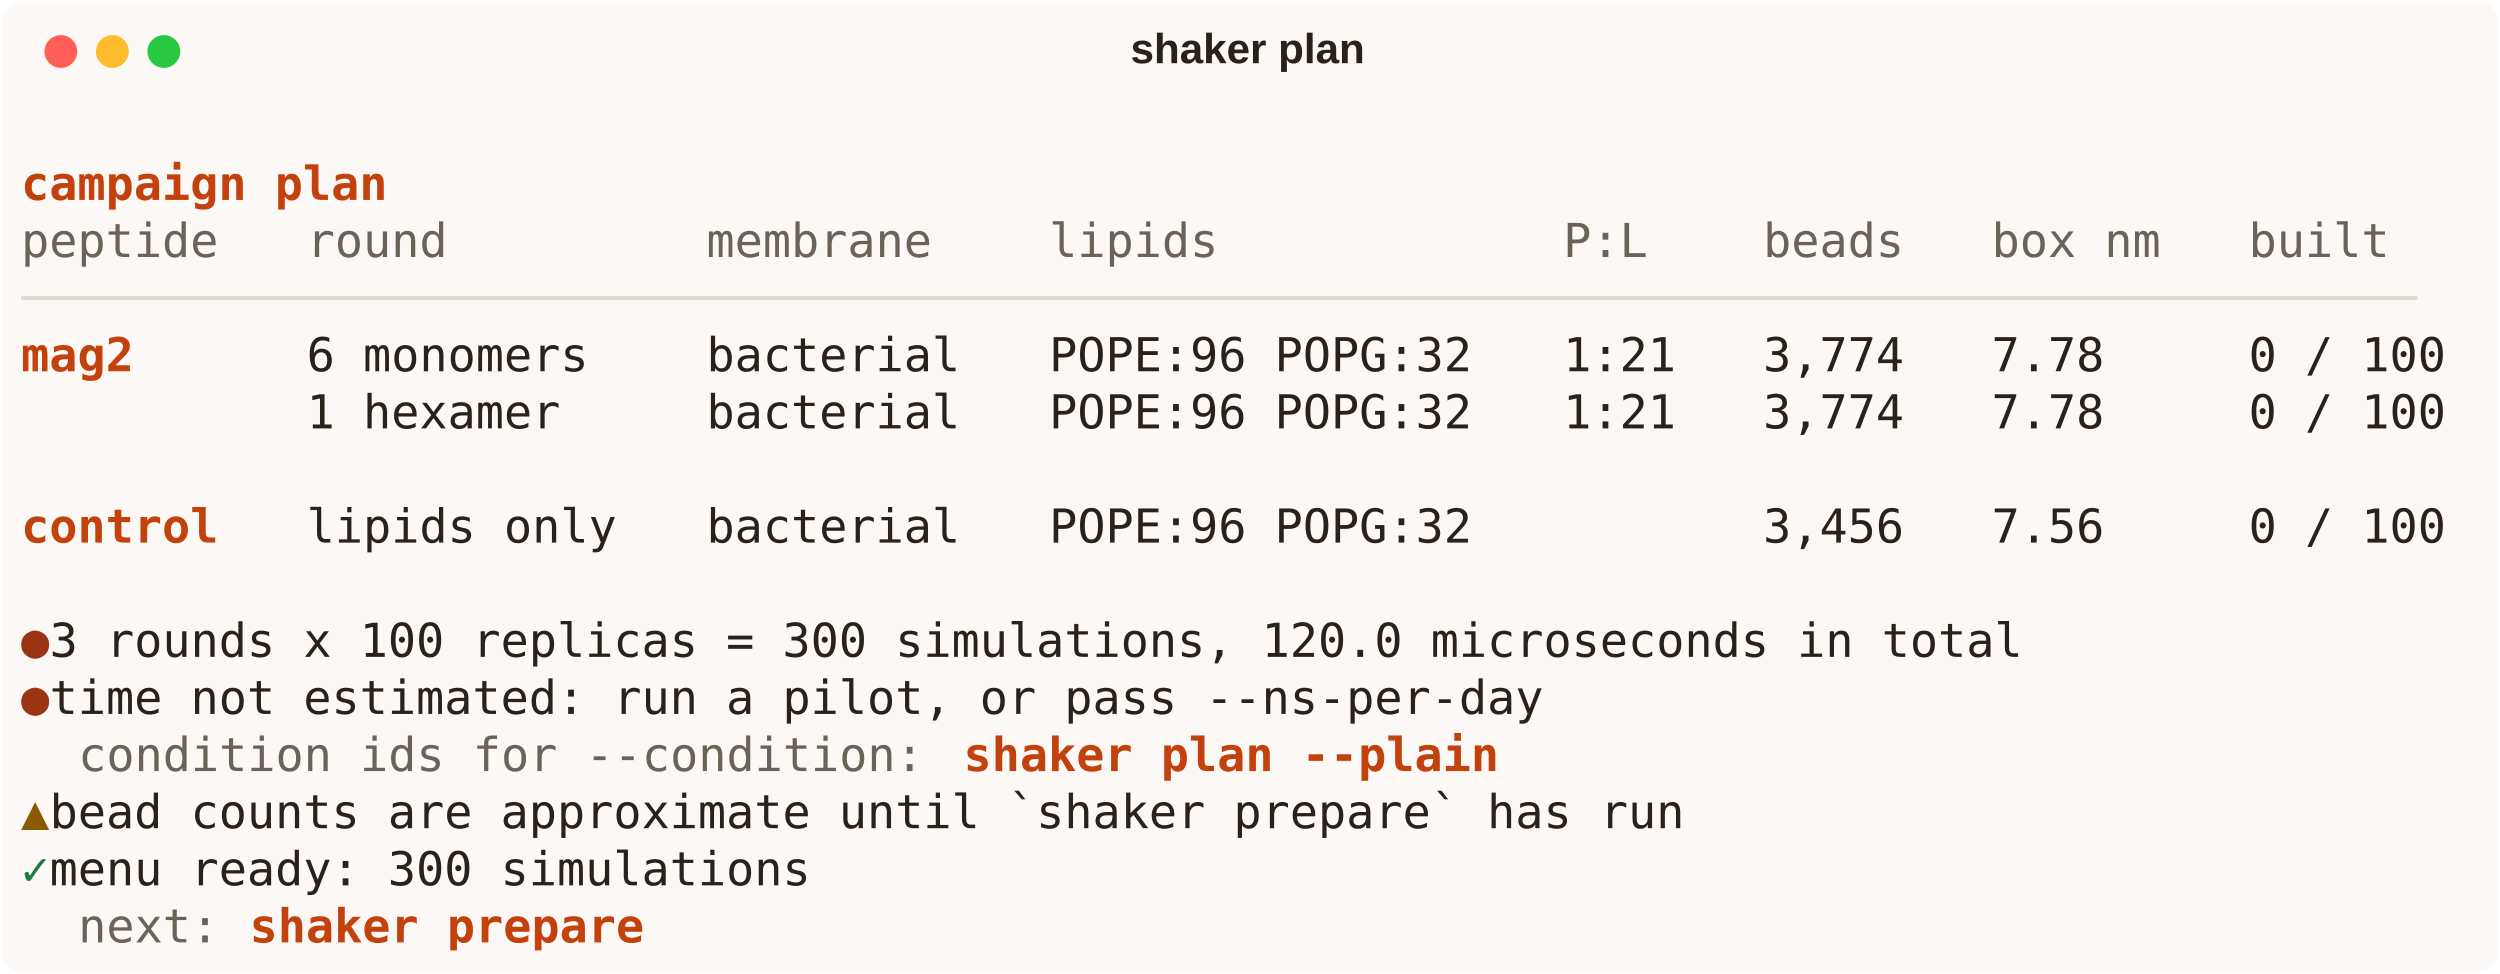
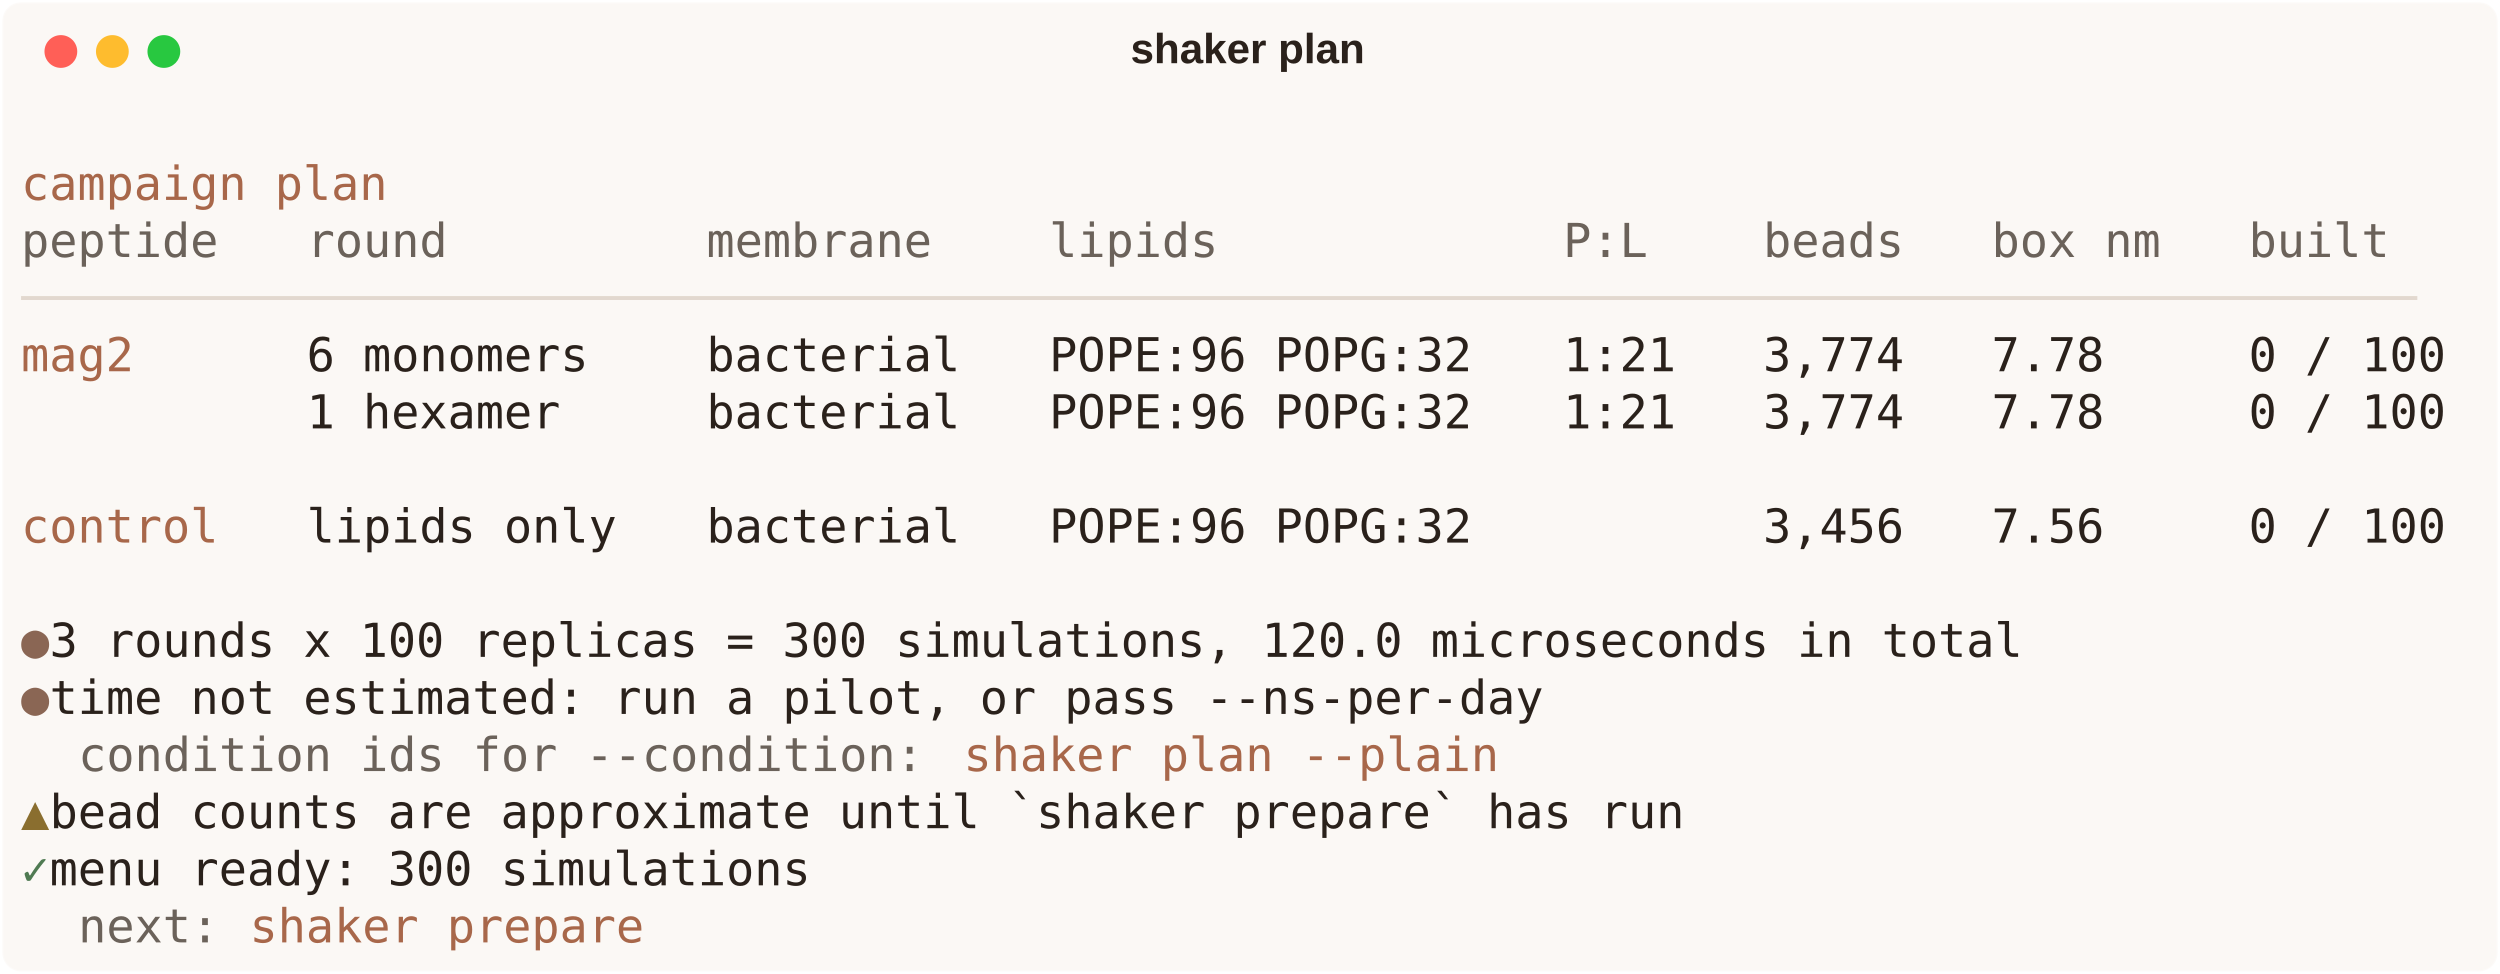
<svg xmlns="http://www.w3.org/2000/svg" class="rich-terminal" viewBox="0 0 1068 416.0">
  <style>

    @font-face {
        font-family: "Fira Code";
        src: local("FiraCode-Regular"),
                url("https://cdnjs.cloudflare.com/ajax/libs/firacode/6.2.0/woff2/FiraCode-Regular.woff2") format("woff2"),
                url("https://cdnjs.cloudflare.com/ajax/libs/firacode/6.2.0/woff/FiraCode-Regular.woff") format("woff");
        font-style: normal;
        font-weight: 400;
    }
    @font-face {
        font-family: "Fira Code";
        src: local("FiraCode-Bold"),
                url("https://cdnjs.cloudflare.com/ajax/libs/firacode/6.2.0/woff2/FiraCode-Bold.woff2") format("woff2"),
                url("https://cdnjs.cloudflare.com/ajax/libs/firacode/6.2.0/woff/FiraCode-Bold.woff") format("woff");
        font-style: bold;
        font-weight: 700;
    }

-     .terminal-569748766-matrix {
+     .terminal-2481624270-matrix {
        font-family: Fira Code, monospace;
        font-size: 20px;
        line-height: 24.4px;
        font-variant-east-asian: full-width;
    }

-     .terminal-569748766-title {
+     .terminal-2481624270-title {
        font-size: 18px;
        font-weight: bold;
        font-family: arial;
    }

-     .terminal-569748766-r1 { fill: #2a211b }
- .terminal-569748766-r2 { fill: #c2410c;font-weight: bold }
- .terminal-569748766-r3 { fill: #6b625a }
- .terminal-569748766-r4 { fill: #e2d8cf }
- .terminal-569748766-r5 { fill: #9a3412 }
- .terminal-569748766-r6 { fill: #8a5a00;font-weight: bold }
- .terminal-569748766-r7 { fill: #1b7a3e;font-weight: bold }
+     .terminal-2481624270-r1 { fill: #2a211b }
+ .terminal-2481624270-r2 { fill: #a8674a }
+ .terminal-2481624270-r3 { fill: #6b625a }
+ .terminal-2481624270-r4 { fill: #e2d8cf }
+ .terminal-2481624270-r5 { fill: #8a6654 }
+ .terminal-2481624270-r6 { fill: #8a6e2f }
+ .terminal-2481624270-r7 { fill: #4f7a52 }
    </style>
  <defs>
-     <clipPath id="terminal-569748766-clip-terminal">
+     <clipPath id="terminal-2481624270-clip-terminal">
      <rect x="0" y="0" width="1048.2" height="365.0" />
    </clipPath>
-     <clipPath id="terminal-569748766-line-0">
+     <clipPath id="terminal-2481624270-line-0">
      <rect x="0" y="1.5" width="1049.2" height="24.65" />
    </clipPath>
-     <clipPath id="terminal-569748766-line-1">
+     <clipPath id="terminal-2481624270-line-1">
      <rect x="0" y="25.9" width="1049.2" height="24.65" />
    </clipPath>
-     <clipPath id="terminal-569748766-line-2">
+     <clipPath id="terminal-2481624270-line-2">
      <rect x="0" y="50.3" width="1049.2" height="24.65" />
    </clipPath>
-     <clipPath id="terminal-569748766-line-3">
+     <clipPath id="terminal-2481624270-line-3">
      <rect x="0" y="74.7" width="1049.2" height="24.65" />
    </clipPath>
-     <clipPath id="terminal-569748766-line-4">
+     <clipPath id="terminal-2481624270-line-4">
      <rect x="0" y="99.1" width="1049.2" height="24.65" />
    </clipPath>
-     <clipPath id="terminal-569748766-line-5">
+     <clipPath id="terminal-2481624270-line-5">
      <rect x="0" y="123.5" width="1049.2" height="24.65" />
    </clipPath>
-     <clipPath id="terminal-569748766-line-6">
+     <clipPath id="terminal-2481624270-line-6">
      <rect x="0" y="147.9" width="1049.2" height="24.65" />
    </clipPath>
-     <clipPath id="terminal-569748766-line-7">
+     <clipPath id="terminal-2481624270-line-7">
      <rect x="0" y="172.3" width="1049.2" height="24.65" />
    </clipPath>
-     <clipPath id="terminal-569748766-line-8">
+     <clipPath id="terminal-2481624270-line-8">
      <rect x="0" y="196.7" width="1049.2" height="24.65" />
    </clipPath>
-     <clipPath id="terminal-569748766-line-9">
+     <clipPath id="terminal-2481624270-line-9">
      <rect x="0" y="221.1" width="1049.2" height="24.65" />
    </clipPath>
-     <clipPath id="terminal-569748766-line-10">
+     <clipPath id="terminal-2481624270-line-10">
      <rect x="0" y="245.5" width="1049.2" height="24.65" />
    </clipPath>
-     <clipPath id="terminal-569748766-line-11">
+     <clipPath id="terminal-2481624270-line-11">
      <rect x="0" y="269.9" width="1049.2" height="24.65" />
    </clipPath>
-     <clipPath id="terminal-569748766-line-12">
+     <clipPath id="terminal-2481624270-line-12">
      <rect x="0" y="294.3" width="1049.2" height="24.65" />
    </clipPath>
-     <clipPath id="terminal-569748766-line-13">
+     <clipPath id="terminal-2481624270-line-13">
      <rect x="0" y="318.7" width="1049.2" height="24.65" />
    </clipPath>
  </defs>
  <rect fill="#fbf8f5" stroke="rgba(255,255,255,0.35)" stroke-width="1" x="1" y="1" width="1066" height="414" rx="8" />
-   <text class="terminal-569748766-title" fill="#2a211b" text-anchor="middle" x="533" y="27">shaker plan</text>
+   <text class="terminal-2481624270-title" fill="#2a211b" text-anchor="middle" x="533" y="27">shaker plan</text>
  <g transform="translate(26,22)">
    <circle cx="0" cy="0" r="7" fill="#ff5f57" />
    <circle cx="22" cy="0" r="7" fill="#febc2e" />
    <circle cx="44" cy="0" r="7" fill="#28c840" />
  </g>
-   <g transform="translate(9, 41)" clip-path="url(#terminal-569748766-clip-terminal)">
-     <g class="terminal-569748766-matrix">
-       <text class="terminal-569748766-r1" x="1049.2" y="20" textLength="12.2" clip-path="url(#terminal-569748766-line-0)">
+   <g transform="translate(9, 41)" clip-path="url(#terminal-2481624270-clip-terminal)">
+     <g class="terminal-2481624270-matrix">
+       <text class="terminal-2481624270-r1" x="1049.2" y="20" textLength="12.2" clip-path="url(#terminal-2481624270-line-0)">
</text>
-       <text class="terminal-569748766-r2" x="0" y="44.4" textLength="1037" clip-path="url(#terminal-569748766-line-1)">campaign plan                                                                        </text>
-       <text class="terminal-569748766-r1" x="1049.2" y="44.4" textLength="12.2" clip-path="url(#terminal-569748766-line-1)">
+       <text class="terminal-2481624270-r2" x="0" y="44.4" textLength="1037" clip-path="url(#terminal-2481624270-line-1)">campaign plan                                                                        </text>
+       <text class="terminal-2481624270-r1" x="1049.2" y="44.4" textLength="12.2" clip-path="url(#terminal-2481624270-line-1)">
</text>
-       <text class="terminal-569748766-r3" x="0" y="68.8" textLength="85.4" clip-path="url(#terminal-569748766-line-2)">peptide</text>
-       <text class="terminal-569748766-r3" x="122" y="68.8" textLength="134.2" clip-path="url(#terminal-569748766-line-2)">round      </text>
-       <text class="terminal-569748766-r3" x="292.8" y="68.8" textLength="109.8" clip-path="url(#terminal-569748766-line-2)">membrane </text>
-       <text class="terminal-569748766-r3" x="439.2" y="68.8" textLength="183" clip-path="url(#terminal-569748766-line-2)">lipids         </text>
-       <text class="terminal-569748766-r3" x="658.8" y="68.8" textLength="48.8" clip-path="url(#terminal-569748766-line-2)"> P:L</text>
-       <text class="terminal-569748766-r3" x="744.2" y="68.8" textLength="61" clip-path="url(#terminal-569748766-line-2)">beads</text>
-       <text class="terminal-569748766-r3" x="841.8" y="68.8" textLength="73.2" clip-path="url(#terminal-569748766-line-2)">box nm</text>
-       <text class="terminal-569748766-r3" x="951.6" y="68.8" textLength="85.4" clip-path="url(#terminal-569748766-line-2)">  built</text>
-       <text class="terminal-569748766-r1" x="1049.2" y="68.8" textLength="12.2" clip-path="url(#terminal-569748766-line-2)">
+       <text class="terminal-2481624270-r3" x="0" y="68.8" textLength="85.4" clip-path="url(#terminal-2481624270-line-2)">peptide</text>
+       <text class="terminal-2481624270-r3" x="122" y="68.8" textLength="134.2" clip-path="url(#terminal-2481624270-line-2)">round      </text>
+       <text class="terminal-2481624270-r3" x="292.8" y="68.8" textLength="109.8" clip-path="url(#terminal-2481624270-line-2)">membrane </text>
+       <text class="terminal-2481624270-r3" x="439.2" y="68.8" textLength="183" clip-path="url(#terminal-2481624270-line-2)">lipids         </text>
+       <text class="terminal-2481624270-r3" x="658.8" y="68.8" textLength="48.8" clip-path="url(#terminal-2481624270-line-2)"> P:L</text>
+       <text class="terminal-2481624270-r3" x="744.2" y="68.8" textLength="61" clip-path="url(#terminal-2481624270-line-2)">beads</text>
+       <text class="terminal-2481624270-r3" x="841.8" y="68.8" textLength="73.2" clip-path="url(#terminal-2481624270-line-2)">box nm</text>
+       <text class="terminal-2481624270-r3" x="951.6" y="68.8" textLength="85.4" clip-path="url(#terminal-2481624270-line-2)">  built</text>
+       <text class="terminal-2481624270-r1" x="1049.2" y="68.8" textLength="12.2" clip-path="url(#terminal-2481624270-line-2)">
</text>
-       <text class="terminal-569748766-r4" x="0" y="93.2" textLength="1037" clip-path="url(#terminal-569748766-line-3)">─────────────────────────────────────────────────────────────────────────────────────</text>
-       <text class="terminal-569748766-r1" x="1049.2" y="93.2" textLength="12.2" clip-path="url(#terminal-569748766-line-3)">
+       <text class="terminal-2481624270-r4" x="0" y="93.2" textLength="1037" clip-path="url(#terminal-2481624270-line-3)">─────────────────────────────────────────────────────────────────────────────────────</text>
+       <text class="terminal-2481624270-r1" x="1049.2" y="93.2" textLength="12.2" clip-path="url(#terminal-2481624270-line-3)">
</text>
-       <text class="terminal-569748766-r2" x="0" y="117.6" textLength="85.4" clip-path="url(#terminal-569748766-line-4)">mag2   </text>
-       <text class="terminal-569748766-r1" x="122" y="117.6" textLength="158.6" clip-path="url(#terminal-569748766-line-4)">6 monomers   </text>
-       <text class="terminal-569748766-r1" x="292.8" y="117.6" textLength="134.2" clip-path="url(#terminal-569748766-line-4)">bacterial  </text>
-       <text class="terminal-569748766-r1" x="439.2" y="117.6" textLength="207.4" clip-path="url(#terminal-569748766-line-4)">POPE:96 POPG:32  </text>
-       <text class="terminal-569748766-r1" x="658.8" y="117.6" textLength="73.2" clip-path="url(#terminal-569748766-line-4)">1:21  </text>
-       <text class="terminal-569748766-r1" x="744.2" y="117.6" textLength="85.4" clip-path="url(#terminal-569748766-line-4)">3,774  </text>
-       <text class="terminal-569748766-r1" x="841.8" y="117.6" textLength="97.6" clip-path="url(#terminal-569748766-line-4)">  7.78  </text>
-       <text class="terminal-569748766-r1" x="951.6" y="117.6" textLength="85.4" clip-path="url(#terminal-569748766-line-4)">0 / 100</text>
-       <text class="terminal-569748766-r1" x="1049.2" y="117.6" textLength="12.2" clip-path="url(#terminal-569748766-line-4)">
+       <text class="terminal-2481624270-r2" x="0" y="117.6" textLength="85.4" clip-path="url(#terminal-2481624270-line-4)">mag2   </text>
+       <text class="terminal-2481624270-r1" x="122" y="117.6" textLength="158.6" clip-path="url(#terminal-2481624270-line-4)">6 monomers   </text>
+       <text class="terminal-2481624270-r1" x="292.8" y="117.6" textLength="134.2" clip-path="url(#terminal-2481624270-line-4)">bacterial  </text>
+       <text class="terminal-2481624270-r1" x="439.2" y="117.6" textLength="207.4" clip-path="url(#terminal-2481624270-line-4)">POPE:96 POPG:32  </text>
+       <text class="terminal-2481624270-r1" x="658.8" y="117.6" textLength="73.2" clip-path="url(#terminal-2481624270-line-4)">1:21  </text>
+       <text class="terminal-2481624270-r1" x="744.2" y="117.6" textLength="85.4" clip-path="url(#terminal-2481624270-line-4)">3,774  </text>
+       <text class="terminal-2481624270-r1" x="841.8" y="117.6" textLength="97.6" clip-path="url(#terminal-2481624270-line-4)">  7.78  </text>
+       <text class="terminal-2481624270-r1" x="951.6" y="117.6" textLength="85.4" clip-path="url(#terminal-2481624270-line-4)">0 / 100</text>
+       <text class="terminal-2481624270-r1" x="1049.2" y="117.6" textLength="12.2" clip-path="url(#terminal-2481624270-line-4)">
</text>
-       <text class="terminal-569748766-r1" x="122" y="142" textLength="158.6" clip-path="url(#terminal-569748766-line-5)">1 hexamer    </text>
-       <text class="terminal-569748766-r1" x="292.8" y="142" textLength="134.2" clip-path="url(#terminal-569748766-line-5)">bacterial  </text>
-       <text class="terminal-569748766-r1" x="439.2" y="142" textLength="207.4" clip-path="url(#terminal-569748766-line-5)">POPE:96 POPG:32  </text>
-       <text class="terminal-569748766-r1" x="658.8" y="142" textLength="73.2" clip-path="url(#terminal-569748766-line-5)">1:21  </text>
-       <text class="terminal-569748766-r1" x="744.2" y="142" textLength="85.4" clip-path="url(#terminal-569748766-line-5)">3,774  </text>
-       <text class="terminal-569748766-r1" x="841.8" y="142" textLength="97.6" clip-path="url(#terminal-569748766-line-5)">  7.78  </text>
-       <text class="terminal-569748766-r1" x="951.6" y="142" textLength="85.4" clip-path="url(#terminal-569748766-line-5)">0 / 100</text>
-       <text class="terminal-569748766-r1" x="1049.2" y="142" textLength="12.2" clip-path="url(#terminal-569748766-line-5)">
+       <text class="terminal-2481624270-r1" x="122" y="142" textLength="158.6" clip-path="url(#terminal-2481624270-line-5)">1 hexamer    </text>
+       <text class="terminal-2481624270-r1" x="292.8" y="142" textLength="134.2" clip-path="url(#terminal-2481624270-line-5)">bacterial  </text>
+       <text class="terminal-2481624270-r1" x="439.2" y="142" textLength="207.4" clip-path="url(#terminal-2481624270-line-5)">POPE:96 POPG:32  </text>
+       <text class="terminal-2481624270-r1" x="658.8" y="142" textLength="73.2" clip-path="url(#terminal-2481624270-line-5)">1:21  </text>
+       <text class="terminal-2481624270-r1" x="744.2" y="142" textLength="85.4" clip-path="url(#terminal-2481624270-line-5)">3,774  </text>
+       <text class="terminal-2481624270-r1" x="841.8" y="142" textLength="97.6" clip-path="url(#terminal-2481624270-line-5)">  7.78  </text>
+       <text class="terminal-2481624270-r1" x="951.6" y="142" textLength="85.4" clip-path="url(#terminal-2481624270-line-5)">0 / 100</text>
+       <text class="terminal-2481624270-r1" x="1049.2" y="142" textLength="12.2" clip-path="url(#terminal-2481624270-line-5)">
</text>
-       <text class="terminal-569748766-r1" x="1049.2" y="166.4" textLength="12.2" clip-path="url(#terminal-569748766-line-6)">
+       <text class="terminal-2481624270-r1" x="1049.2" y="166.4" textLength="12.2" clip-path="url(#terminal-2481624270-line-6)">
</text>
-       <text class="terminal-569748766-r2" x="0" y="190.8" textLength="85.4" clip-path="url(#terminal-569748766-line-7)">control</text>
-       <text class="terminal-569748766-r1" x="122" y="190.8" textLength="158.6" clip-path="url(#terminal-569748766-line-7)">lipids only  </text>
-       <text class="terminal-569748766-r1" x="292.8" y="190.8" textLength="134.2" clip-path="url(#terminal-569748766-line-7)">bacterial  </text>
-       <text class="terminal-569748766-r1" x="439.2" y="190.8" textLength="207.4" clip-path="url(#terminal-569748766-line-7)">POPE:96 POPG:32  </text>
-       <text class="terminal-569748766-r1" x="744.2" y="190.8" textLength="85.4" clip-path="url(#terminal-569748766-line-7)">3,456  </text>
-       <text class="terminal-569748766-r1" x="841.8" y="190.8" textLength="97.6" clip-path="url(#terminal-569748766-line-7)">  7.56  </text>
-       <text class="terminal-569748766-r1" x="951.6" y="190.8" textLength="85.4" clip-path="url(#terminal-569748766-line-7)">0 / 100</text>
-       <text class="terminal-569748766-r1" x="1049.2" y="190.8" textLength="12.2" clip-path="url(#terminal-569748766-line-7)">
+       <text class="terminal-2481624270-r2" x="0" y="190.8" textLength="85.4" clip-path="url(#terminal-2481624270-line-7)">control</text>
+       <text class="terminal-2481624270-r1" x="122" y="190.8" textLength="158.6" clip-path="url(#terminal-2481624270-line-7)">lipids only  </text>
+       <text class="terminal-2481624270-r1" x="292.8" y="190.8" textLength="134.2" clip-path="url(#terminal-2481624270-line-7)">bacterial  </text>
+       <text class="terminal-2481624270-r1" x="439.2" y="190.8" textLength="207.4" clip-path="url(#terminal-2481624270-line-7)">POPE:96 POPG:32  </text>
+       <text class="terminal-2481624270-r1" x="744.2" y="190.8" textLength="85.4" clip-path="url(#terminal-2481624270-line-7)">3,456  </text>
+       <text class="terminal-2481624270-r1" x="841.8" y="190.8" textLength="97.6" clip-path="url(#terminal-2481624270-line-7)">  7.56  </text>
+       <text class="terminal-2481624270-r1" x="951.6" y="190.8" textLength="85.4" clip-path="url(#terminal-2481624270-line-7)">0 / 100</text>
+       <text class="terminal-2481624270-r1" x="1049.2" y="190.8" textLength="12.2" clip-path="url(#terminal-2481624270-line-7)">
</text>
-       <text class="terminal-569748766-r1" x="1049.2" y="215.2" textLength="12.2" clip-path="url(#terminal-569748766-line-8)">
+       <text class="terminal-2481624270-r1" x="1049.2" y="215.2" textLength="12.2" clip-path="url(#terminal-2481624270-line-8)">
</text>
-       <text class="terminal-569748766-r5" x="0" y="239.6" textLength="12.2" clip-path="url(#terminal-569748766-line-9)">●</text>
-       <text class="terminal-569748766-r1" x="12.2" y="239.6" textLength="866.2" clip-path="url(#terminal-569748766-line-9)"> 3 rounds x 100 replicas = 300 simulations, 120.0 microseconds in total</text>
-       <text class="terminal-569748766-r1" x="1049.2" y="239.6" textLength="12.2" clip-path="url(#terminal-569748766-line-9)">
+       <text class="terminal-2481624270-r5" x="0" y="239.6" textLength="12.2" clip-path="url(#terminal-2481624270-line-9)">●</text>
+       <text class="terminal-2481624270-r1" x="12.2" y="239.6" textLength="866.2" clip-path="url(#terminal-2481624270-line-9)"> 3 rounds x 100 replicas = 300 simulations, 120.0 microseconds in total</text>
+       <text class="terminal-2481624270-r1" x="1049.2" y="239.6" textLength="12.2" clip-path="url(#terminal-2481624270-line-9)">
</text>
-       <text class="terminal-569748766-r5" x="0" y="264" textLength="12.2" clip-path="url(#terminal-569748766-line-10)">●</text>
-       <text class="terminal-569748766-r1" x="12.2" y="264" textLength="658.8" clip-path="url(#terminal-569748766-line-10)"> time not estimated: run a pilot, or pass --ns-per-day</text>
-       <text class="terminal-569748766-r1" x="1049.2" y="264" textLength="12.2" clip-path="url(#terminal-569748766-line-10)">
+       <text class="terminal-2481624270-r5" x="0" y="264" textLength="12.2" clip-path="url(#terminal-2481624270-line-10)">●</text>
+       <text class="terminal-2481624270-r1" x="12.2" y="264" textLength="658.8" clip-path="url(#terminal-2481624270-line-10)"> time not estimated: run a pilot, or pass --ns-per-day</text>
+       <text class="terminal-2481624270-r1" x="1049.2" y="264" textLength="12.2" clip-path="url(#terminal-2481624270-line-10)">
</text>
-       <text class="terminal-569748766-r3" x="24.4" y="288.4" textLength="366" clip-path="url(#terminal-569748766-line-11)">condition ids for --condition:</text>
-       <text class="terminal-569748766-r2" x="402.6" y="288.4" textLength="231.8" clip-path="url(#terminal-569748766-line-11)">shaker plan --plain</text>
-       <text class="terminal-569748766-r1" x="1049.2" y="288.4" textLength="12.2" clip-path="url(#terminal-569748766-line-11)">
+       <text class="terminal-2481624270-r3" x="24.4" y="288.4" textLength="366" clip-path="url(#terminal-2481624270-line-11)">condition ids for --condition:</text>
+       <text class="terminal-2481624270-r2" x="402.6" y="288.4" textLength="231.8" clip-path="url(#terminal-2481624270-line-11)">shaker plan --plain</text>
+       <text class="terminal-2481624270-r1" x="1049.2" y="288.4" textLength="12.2" clip-path="url(#terminal-2481624270-line-11)">
</text>
-       <text class="terminal-569748766-r6" x="0" y="312.8" textLength="12.2" clip-path="url(#terminal-569748766-line-12)">▲</text>
-       <text class="terminal-569748766-r1" x="12.2" y="312.8" textLength="719.8" clip-path="url(#terminal-569748766-line-12)"> bead counts are approximate until `shaker prepare` has run</text>
-       <text class="terminal-569748766-r1" x="1049.2" y="312.8" textLength="12.2" clip-path="url(#terminal-569748766-line-12)">
+       <text class="terminal-2481624270-r6" x="0" y="312.8" textLength="12.2" clip-path="url(#terminal-2481624270-line-12)">▲</text>
+       <text class="terminal-2481624270-r1" x="12.2" y="312.8" textLength="719.8" clip-path="url(#terminal-2481624270-line-12)"> bead counts are approximate until `shaker prepare` has run</text>
+       <text class="terminal-2481624270-r1" x="1049.2" y="312.8" textLength="12.2" clip-path="url(#terminal-2481624270-line-12)">
</text>
-       <text class="terminal-569748766-r7" x="0" y="337.2" textLength="12.2" clip-path="url(#terminal-569748766-line-13)">✓</text>
-       <text class="terminal-569748766-r1" x="12.2" y="337.2" textLength="341.6" clip-path="url(#terminal-569748766-line-13)"> menu ready: 300 simulations</text>
-       <text class="terminal-569748766-r1" x="1049.2" y="337.2" textLength="12.2" clip-path="url(#terminal-569748766-line-13)">
+       <text class="terminal-2481624270-r7" x="0" y="337.2" textLength="12.2" clip-path="url(#terminal-2481624270-line-13)">✓</text>
+       <text class="terminal-2481624270-r1" x="12.2" y="337.2" textLength="341.6" clip-path="url(#terminal-2481624270-line-13)"> menu ready: 300 simulations</text>
+       <text class="terminal-2481624270-r1" x="1049.2" y="337.2" textLength="12.2" clip-path="url(#terminal-2481624270-line-13)">
</text>
-       <text class="terminal-569748766-r3" x="24.4" y="361.6" textLength="61" clip-path="url(#terminal-569748766-line-14)">next:</text>
-       <text class="terminal-569748766-r2" x="97.6" y="361.6" textLength="170.8" clip-path="url(#terminal-569748766-line-14)">shaker prepare</text>
-       <text class="terminal-569748766-r1" x="1049.2" y="361.6" textLength="12.2" clip-path="url(#terminal-569748766-line-14)">
+       <text class="terminal-2481624270-r3" x="24.4" y="361.6" textLength="61" clip-path="url(#terminal-2481624270-line-14)">next:</text>
+       <text class="terminal-2481624270-r2" x="97.6" y="361.6" textLength="170.8" clip-path="url(#terminal-2481624270-line-14)">shaker prepare</text>
+       <text class="terminal-2481624270-r1" x="1049.2" y="361.6" textLength="12.2" clip-path="url(#terminal-2481624270-line-14)">
</text>
    </g>
  </g>
</svg>
